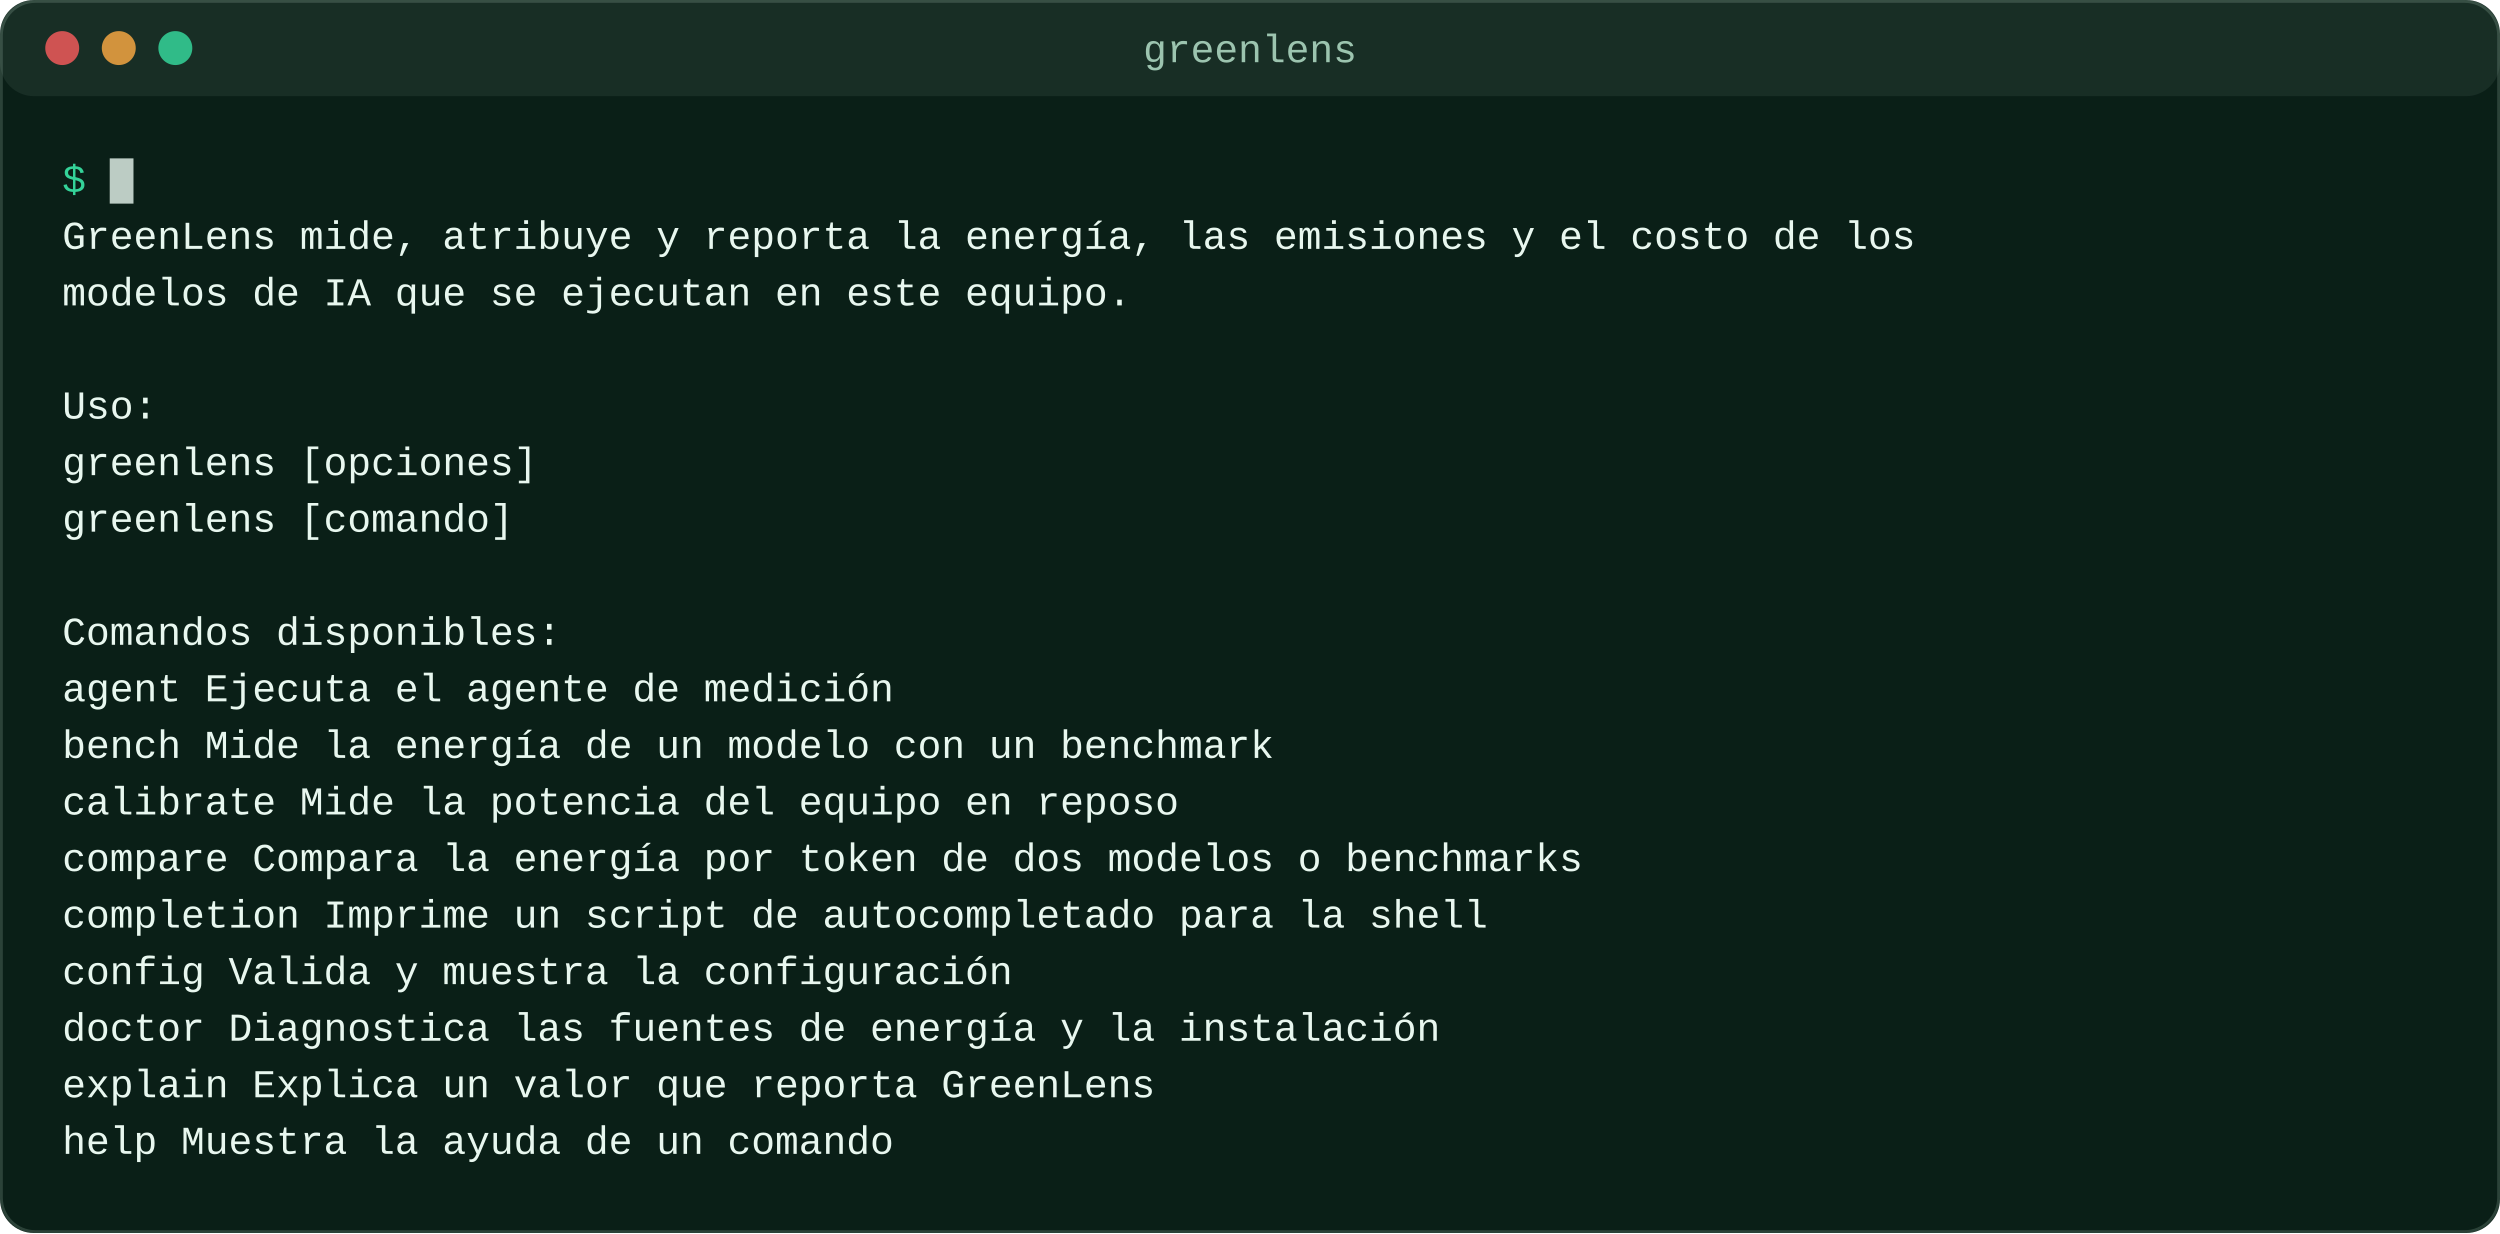
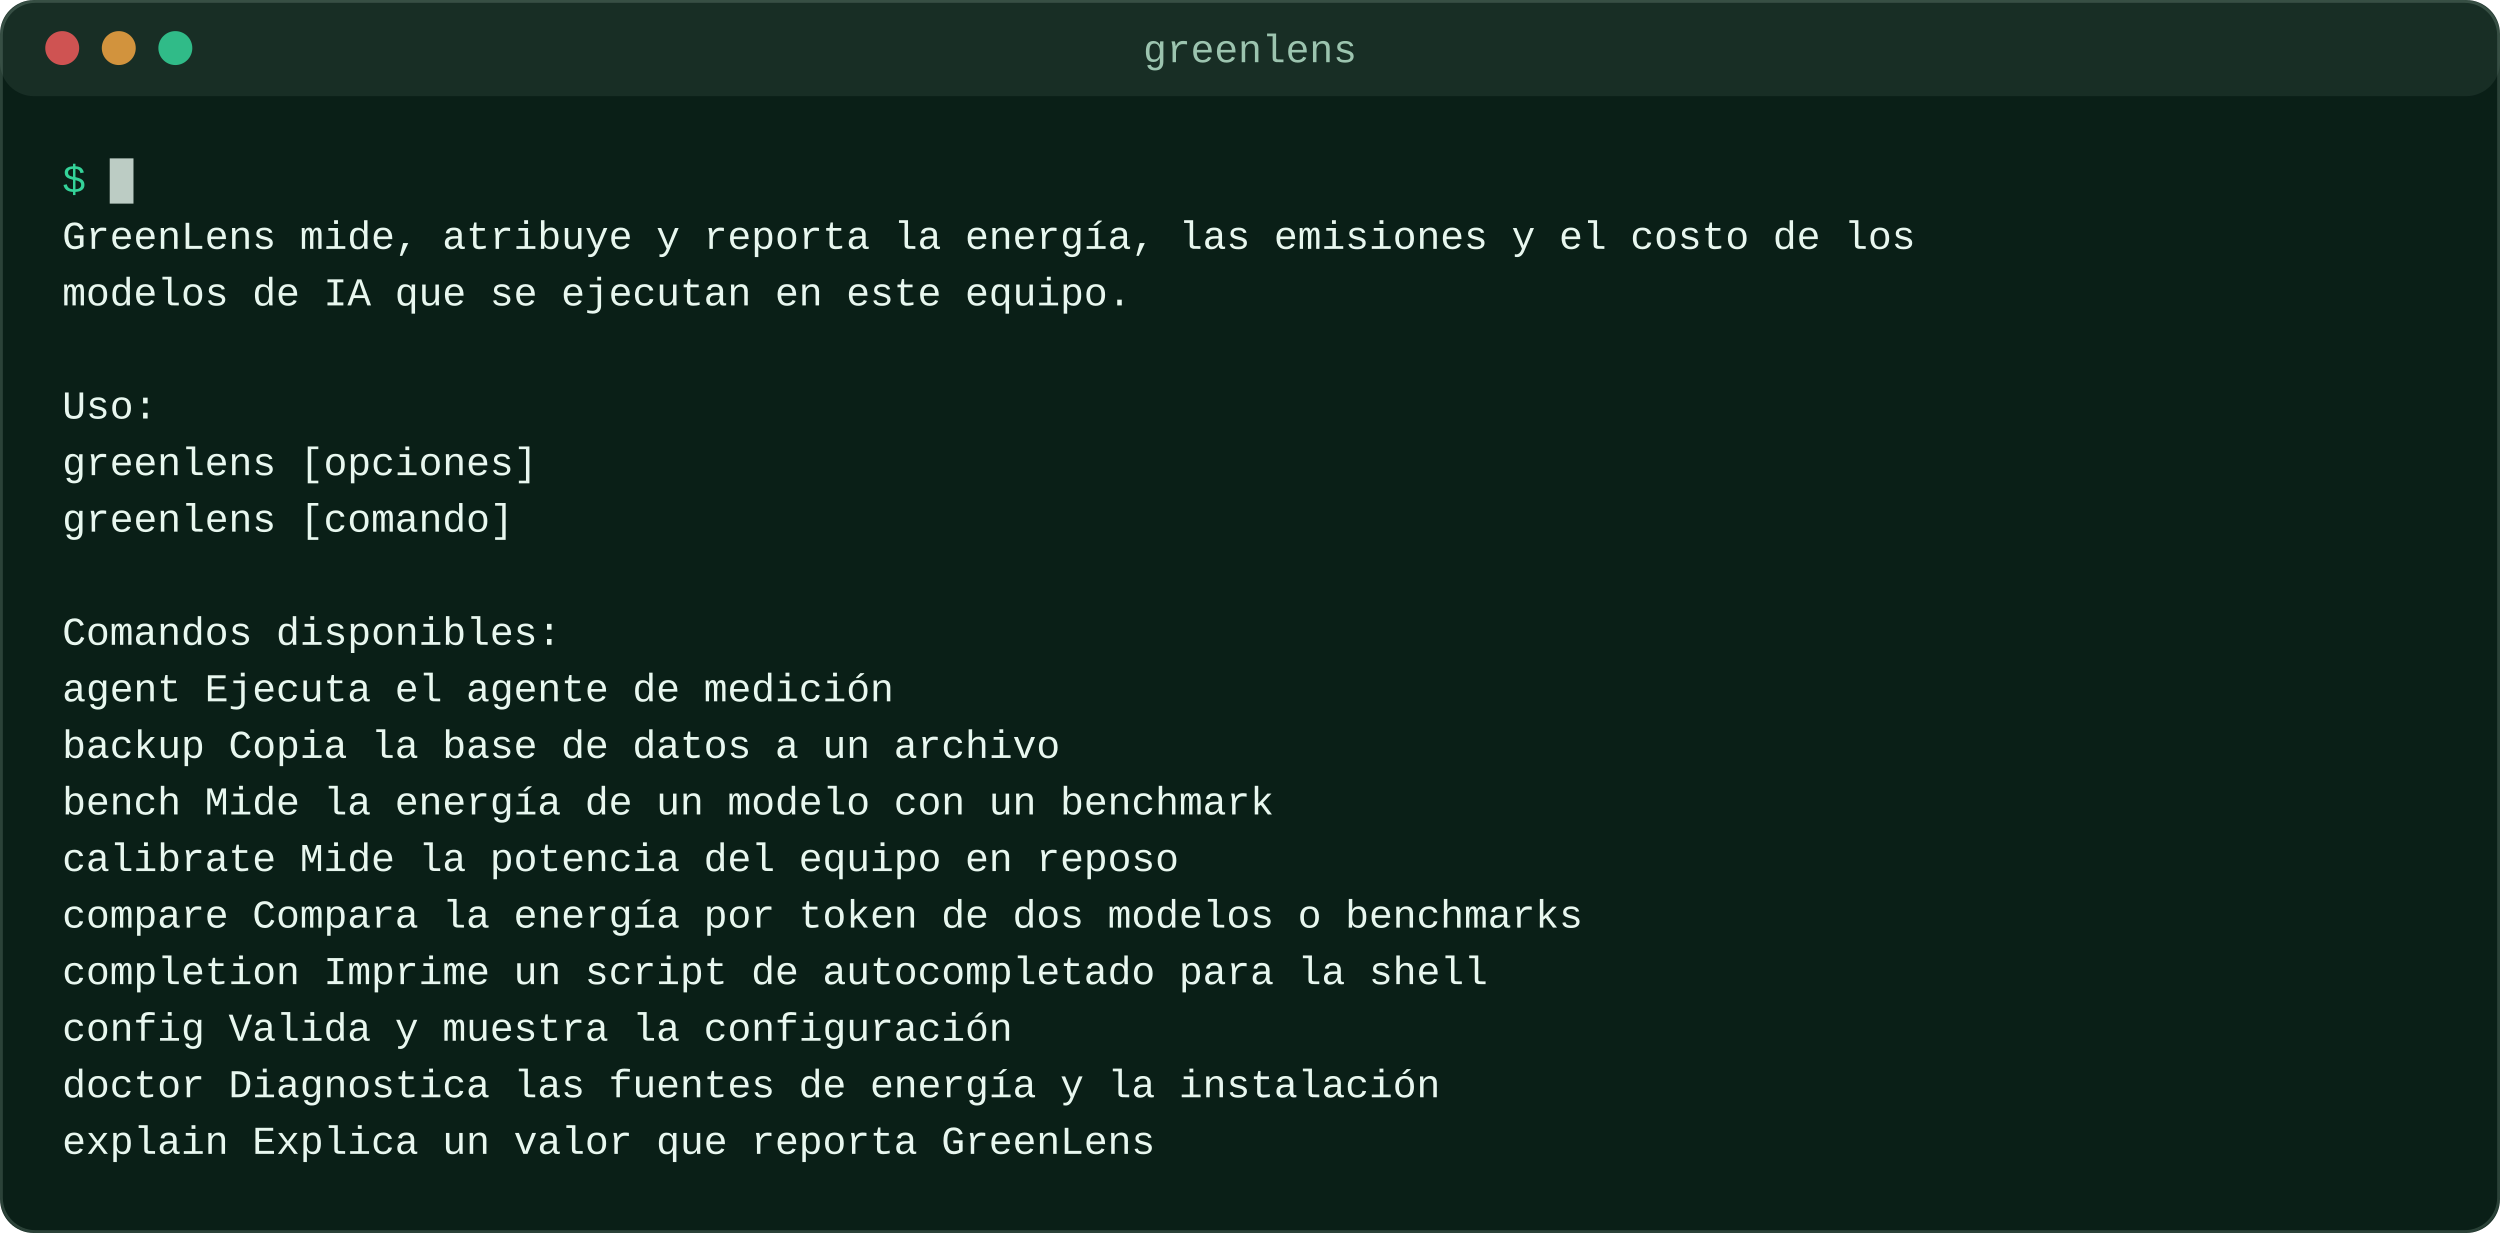
<svg xmlns="http://www.w3.org/2000/svg" viewBox="0 0 884 436" width="884" height="436" role="img" aria-label="Sesión de terminal con greenlens: ayuda, sugerencia de comando y error con causa y solución">
  <style>
text{font-family:"IBM Plex Mono","SFMono-Regular",Menlo,Consolas,"Liberation Mono",monospace;font-size:14px;white-space:pre}
.o{fill:#E8F7EF}.c{fill:#E8F7EF}.p{fill:#34D399}.e{fill:#F2A541}.m{fill:#9CC4AF}
@keyframes cur{0%,49%{opacity:1}50%,100%{opacity:0}}.cur{animation:cur 1s steps(1) infinite}
- @keyframes s0{0%,3.563%{opacity:0}3.569%,96.431%{opacity:1}100%{opacity:0}}.s0{animation:s0 16810ms linear infinite}
- @keyframes t0{0%,3.569%{transform:translateX(0);animation-timing-function:steps(16,end)}8.804%,11.475%{transform:translateX(134.4px);opacity:1}11.481%,100%{transform:translateX(134.4px);opacity:0}}.t0{animation:t0 16810ms linear infinite}
- @keyframes s1{0%,11.475%{opacity:0}11.481%,96.431%{opacity:1}100%{opacity:0}}.s1{animation:s1 16810ms linear infinite}
- @keyframes s2{0%,11.684%{opacity:0}11.689%,96.431%{opacity:1}100%{opacity:0}}.s2{animation:s2 16810ms linear infinite}
- @keyframes s4{0%,12.100%{opacity:0}12.106%,96.431%{opacity:1}100%{opacity:0}}.s4{animation:s4 16810ms linear infinite}
- @keyframes s5{0%,12.308%{opacity:0}12.314%,96.431%{opacity:1}100%{opacity:0}}.s5{animation:s5 16810ms linear infinite}
- @keyframes s6{0%,12.516%{opacity:0}12.522%,96.431%{opacity:1}100%{opacity:0}}.s6{animation:s6 16810ms linear infinite}
- @keyframes s8{0%,12.933%{opacity:0}12.939%,96.431%{opacity:1}100%{opacity:0}}.s8{animation:s8 16810ms linear infinite}
- @keyframes s9{0%,13.141%{opacity:0}13.147%,96.431%{opacity:1}100%{opacity:0}}.s9{animation:s9 16810ms linear infinite}
- @keyframes s10{0%,13.349%{opacity:0}13.355%,96.431%{opacity:1}100%{opacity:0}}.s10{animation:s10 16810ms linear infinite}
- @keyframes s11{0%,13.557%{opacity:0}13.563%,96.431%{opacity:1}100%{opacity:0}}.s11{animation:s11 16810ms linear infinite}
- @keyframes s12{0%,13.766%{opacity:0}13.772%,96.431%{opacity:1}100%{opacity:0}}.s12{animation:s12 16810ms linear infinite}
- @keyframes s13{0%,13.974%{opacity:0}13.980%,96.431%{opacity:1}100%{opacity:0}}.s13{animation:s13 16810ms linear infinite}
- @keyframes s14{0%,14.182%{opacity:0}14.188%,96.431%{opacity:1}100%{opacity:0}}.s14{animation:s14 16810ms linear infinite}
- @keyframes s15{0%,14.390%{opacity:0}14.396%,96.431%{opacity:1}100%{opacity:0}}.s15{animation:s15 16810ms linear infinite}
- @keyframes s16{0%,14.598%{opacity:0}14.604%,96.431%{opacity:1}100%{opacity:0}}.s16{animation:s16 16810ms linear infinite}
- @keyframes s17{0%,14.807%{opacity:0}14.813%,96.431%{opacity:1}100%{opacity:0}}.s17{animation:s17 16810ms linear infinite}
- @keyframes s18{0%,15.015%{opacity:0}15.021%,96.431%{opacity:1}100%{opacity:0}}.s18{animation:s18 16810ms linear infinite}
- @keyframes s19{0%,15.223%{opacity:0}15.229%,96.431%{opacity:1}100%{opacity:0}}.s19{animation:s19 16810ms linear infinite}
- @keyframes s20{0%,15.431%{opacity:0}15.437%,96.431%{opacity:1}100%{opacity:0}}.s20{animation:s20 16810ms linear infinite}
- @keyframes s21{0%,15.640%{opacity:0}15.645%,96.431%{opacity:1}100%{opacity:0}}.s21{animation:s21 16810ms linear infinite}
- @keyframes s22{0%,15.848%{opacity:0}15.854%,96.431%{opacity:1}100%{opacity:0}}.s22{animation:s22 16810ms linear infinite}
- @keyframes s23{0%,16.056%{opacity:0}16.062%,96.431%{opacity:1}100%{opacity:0}}.s23{animation:s23 16810ms linear infinite}
- @keyframes s24{0%,16.264%{opacity:0}16.270%,96.431%{opacity:1}100%{opacity:0}}.s24{animation:s24 16810ms linear infinite}
- @keyframes s25{0%,16.472%{opacity:0}16.478%,96.431%{opacity:1}100%{opacity:0}}.s25{animation:s25 16810ms linear infinite}
- @keyframes s27{0%,16.889%{opacity:0}16.895%,96.431%{opacity:1}100%{opacity:0}}.s27{animation:s27 16810ms linear infinite}
- @keyframes s28{0%,17.097%{opacity:0}17.103%,96.431%{opacity:1}100%{opacity:0}}.s28{animation:s28 16810ms linear infinite}
- @keyframes s29{0%,17.305%{opacity:0}17.311%,96.431%{opacity:1}100%{opacity:0}}.s29{animation:s29 16810ms linear infinite}
- @keyframes s30{0%,17.513%{opacity:0}17.519%,96.431%{opacity:1}100%{opacity:0}}.s30{animation:s30 16810ms linear infinite}
- @keyframes s31{0%,17.722%{opacity:0}17.728%,96.431%{opacity:1}100%{opacity:0}}.s31{animation:s31 16810ms linear infinite}
- @keyframes s32{0%,17.930%{opacity:0}17.936%,96.431%{opacity:1}100%{opacity:0}}.s32{animation:s32 16810ms linear infinite}
- @keyframes s33{0%,18.138%{opacity:0}18.144%,96.431%{opacity:1}100%{opacity:0}}.s33{animation:s33 16810ms linear infinite}
- @keyframes s34{0%,18.346%{opacity:0}18.352%,96.431%{opacity:1}100%{opacity:0}}.s34{animation:s34 16810ms linear infinite}
- @keyframes s35{0%,18.554%{opacity:0}18.560%,96.431%{opacity:1}100%{opacity:0}}.s35{animation:s35 16810ms linear infinite}
- @keyframes s36{0%,18.763%{opacity:0}18.769%,96.431%{opacity:1}100%{opacity:0}}.s36{animation:s36 16810ms linear infinite}
- @keyframes s37{0%,18.971%{opacity:0}18.977%,96.431%{opacity:1}100%{opacity:0}}.s37{animation:s37 16810ms linear infinite}
- @keyframes s38{0%,19.179%{opacity:0}19.185%,96.431%{opacity:1}100%{opacity:0}}.s38{animation:s38 16810ms linear infinite}
- @keyframes s39{0%,19.387%{opacity:0}19.393%,96.431%{opacity:1}100%{opacity:0}}.s39{animation:s39 16810ms linear infinite}
- @keyframes s40{0%,19.595%{opacity:0}19.601%,96.431%{opacity:1}100%{opacity:0}}.s40{animation:s40 16810ms linear infinite}
- @keyframes s42{0%,20.012%{opacity:0}20.018%,96.431%{opacity:1}100%{opacity:0}}.s42{animation:s42 16810ms linear infinite}
- @keyframes s44{0%,33.308%{opacity:0}33.314%,96.431%{opacity:1}100%{opacity:0}}.s44{animation:s44 16810ms linear infinite}
- @keyframes t44{0%,33.314%{transform:translateX(0);animation-timing-function:steps(16,end)}38.548%,41.220%{transform:translateX(134.4px);opacity:1}41.225%,100%{transform:translateX(134.4px);opacity:0}}.t44{animation:t44 16810ms linear infinite}
- @keyframes s45{0%,41.220%{opacity:0}41.225%,96.431%{opacity:1}100%{opacity:0}}.s45{animation:s45 16810ms linear infinite}
- @keyframes s46{0%,41.428%{opacity:0}41.434%,96.431%{opacity:1}100%{opacity:0}}.s46{animation:s46 16810ms linear infinite}
- @keyframes s47{0%,41.636%{opacity:0}41.642%,96.431%{opacity:1}100%{opacity:0}}.s47{animation:s47 16810ms linear infinite}
- @keyframes s49{0%,54.932%{opacity:0}54.938%,96.431%{opacity:1}100%{opacity:0}}.s49{animation:s49 16810ms linear infinite}
- @keyframes t49{0%,54.938%{transform:translateX(0);animation-timing-function:steps(24,end)}62.790%,65.461%{transform:translateX(201.6px);opacity:1}65.467%,100%{transform:translateX(201.6px);opacity:0}}.t49{animation:t49 16810ms linear infinite}
- @keyframes s50{0%,65.461%{opacity:0}65.467%,96.431%{opacity:1}100%{opacity:0}}.s50{animation:s50 16810ms linear infinite}
- @keyframes s51{0%,65.669%{opacity:0}65.675%,96.431%{opacity:1}100%{opacity:0}}.s51{animation:s51 16810ms linear infinite}
- @keyframes s52{0%,65.877%{opacity:0}65.883%,96.431%{opacity:1}100%{opacity:0}}.s52{animation:s52 16810ms linear infinite}
- @keyframes scroll{0%{transform:translateY(0)}14.307%{transform:translateY(-0.0px)}15.021%{transform:translateY(-20.0px)}15.229%{transform:translateY(-40.0px)}15.437%{transform:translateY(-60.0px)}15.645%{transform:translateY(-80.0px)}15.854%{transform:translateY(-100.0px)}16.062%{transform:translateY(-120.0px)}16.270%{transform:translateY(-140.0px)}16.478%{transform:translateY(-160.0px)}16.686%{transform:translateY(-180.0px)}16.895%{transform:translateY(-200.0px)}17.103%{transform:translateY(-220.0px)}17.311%{transform:translateY(-240.0px)}17.519%{transform:translateY(-260.0px)}17.728%{transform:translateY(-280.0px)}17.936%{transform:translateY(-300.0px)}18.144%{transform:translateY(-320.0px)}18.352%{transform:translateY(-340.0px)}18.560%{transform:translateY(-360.0px)}18.769%{transform:translateY(-380.0px)}18.977%{transform:translateY(-400.0px)}19.185%{transform:translateY(-420.0px)}19.393%{transform:translateY(-440.0px)}19.601%{transform:translateY(-460.0px)}19.810%{transform:translateY(-480.0px)}20.018%{transform:translateY(-500.0px)}20.226%{transform:translateY(-520.0px)}32.600%{transform:translateY(-520.0px)}33.314%{transform:translateY(-540.0px)}40.512%{transform:translateY(-540.0px)}41.225%{transform:translateY(-560.0px)}41.434%{transform:translateY(-580.0px)}41.642%{transform:translateY(-600.0px)}41.850%{transform:translateY(-620.0px)}54.224%{transform:translateY(-620.0px)}54.938%{transform:translateY(-640.0px)}64.753%{transform:translateY(-640.0px)}65.467%{transform:translateY(-660.0px)}65.675%{transform:translateY(-680.0px)}65.883%{transform:translateY(-700.0px)}66.092%{transform:translateY(-720.0px)}96.431%{transform:translateY(-720.0px)}100%{transform:translateY(-720.0px)}}.scroll{animation:scroll 16810ms linear infinite}
+ @keyframes s0{0%,3.549%{opacity:0}3.555%,96.445%{opacity:1}100%{opacity:0}}.s0{animation:s0 16880ms linear infinite}
+ @keyframes t0{0%,3.555%{transform:translateX(0);animation-timing-function:steps(16,end)}8.768%,11.428%{transform:translateX(134.4px);opacity:1}11.434%,100%{transform:translateX(134.4px);opacity:0}}.t0{animation:t0 16880ms linear infinite}
+ @keyframes s1{0%,11.428%{opacity:0}11.434%,96.445%{opacity:1}100%{opacity:0}}.s1{animation:s1 16880ms linear infinite}
+ @keyframes s2{0%,11.635%{opacity:0}11.641%,96.445%{opacity:1}100%{opacity:0}}.s2{animation:s2 16880ms linear infinite}
+ @keyframes s4{0%,12.050%{opacity:0}12.056%,96.445%{opacity:1}100%{opacity:0}}.s4{animation:s4 16880ms linear infinite}
+ @keyframes s5{0%,12.257%{opacity:0}12.263%,96.445%{opacity:1}100%{opacity:0}}.s5{animation:s5 16880ms linear infinite}
+ @keyframes s6{0%,12.464%{opacity:0}12.470%,96.445%{opacity:1}100%{opacity:0}}.s6{animation:s6 16880ms linear infinite}
+ @keyframes s8{0%,12.879%{opacity:0}12.885%,96.445%{opacity:1}100%{opacity:0}}.s8{animation:s8 16880ms linear infinite}
+ @keyframes s9{0%,13.086%{opacity:0}13.092%,96.445%{opacity:1}100%{opacity:0}}.s9{animation:s9 16880ms linear infinite}
+ @keyframes s10{0%,13.294%{opacity:0}13.300%,96.445%{opacity:1}100%{opacity:0}}.s10{animation:s10 16880ms linear infinite}
+ @keyframes s11{0%,13.501%{opacity:0}13.507%,96.445%{opacity:1}100%{opacity:0}}.s11{animation:s11 16880ms linear infinite}
+ @keyframes s12{0%,13.709%{opacity:0}13.714%,96.445%{opacity:1}100%{opacity:0}}.s12{animation:s12 16880ms linear infinite}
+ @keyframes s13{0%,13.916%{opacity:0}13.922%,96.445%{opacity:1}100%{opacity:0}}.s13{animation:s13 16880ms linear infinite}
+ @keyframes s14{0%,14.123%{opacity:0}14.129%,96.445%{opacity:1}100%{opacity:0}}.s14{animation:s14 16880ms linear infinite}
+ @keyframes s15{0%,14.331%{opacity:0}14.336%,96.445%{opacity:1}100%{opacity:0}}.s15{animation:s15 16880ms linear infinite}
+ @keyframes s16{0%,14.538%{opacity:0}14.544%,96.445%{opacity:1}100%{opacity:0}}.s16{animation:s16 16880ms linear infinite}
+ @keyframes s17{0%,14.745%{opacity:0}14.751%,96.445%{opacity:1}100%{opacity:0}}.s17{animation:s17 16880ms linear infinite}
+ @keyframes s18{0%,14.953%{opacity:0}14.959%,96.445%{opacity:1}100%{opacity:0}}.s18{animation:s18 16880ms linear infinite}
+ @keyframes s19{0%,15.160%{opacity:0}15.166%,96.445%{opacity:1}100%{opacity:0}}.s19{animation:s19 16880ms linear infinite}
+ @keyframes s20{0%,15.367%{opacity:0}15.373%,96.445%{opacity:1}100%{opacity:0}}.s20{animation:s20 16880ms linear infinite}
+ @keyframes s21{0%,15.575%{opacity:0}15.581%,96.445%{opacity:1}100%{opacity:0}}.s21{animation:s21 16880ms linear infinite}
+ @keyframes s22{0%,15.782%{opacity:0}15.788%,96.445%{opacity:1}100%{opacity:0}}.s22{animation:s22 16880ms linear infinite}
+ @keyframes s23{0%,15.989%{opacity:0}15.995%,96.445%{opacity:1}100%{opacity:0}}.s23{animation:s23 16880ms linear infinite}
+ @keyframes s24{0%,16.197%{opacity:0}16.203%,96.445%{opacity:1}100%{opacity:0}}.s24{animation:s24 16880ms linear infinite}
+ @keyframes s25{0%,16.404%{opacity:0}16.410%,96.445%{opacity:1}100%{opacity:0}}.s25{animation:s25 16880ms linear infinite}
+ @keyframes s26{0%,16.611%{opacity:0}16.617%,96.445%{opacity:1}100%{opacity:0}}.s26{animation:s26 16880ms linear infinite}
+ @keyframes s27{0%,16.819%{opacity:0}16.825%,96.445%{opacity:1}100%{opacity:0}}.s27{animation:s27 16880ms linear infinite}
+ @keyframes s29{0%,17.233%{opacity:0}17.239%,96.445%{opacity:1}100%{opacity:0}}.s29{animation:s29 16880ms linear infinite}
+ @keyframes s30{0%,17.441%{opacity:0}17.447%,96.445%{opacity:1}100%{opacity:0}}.s30{animation:s30 16880ms linear infinite}
+ @keyframes s31{0%,17.648%{opacity:0}17.654%,96.445%{opacity:1}100%{opacity:0}}.s31{animation:s31 16880ms linear infinite}
+ @keyframes s32{0%,17.855%{opacity:0}17.861%,96.445%{opacity:1}100%{opacity:0}}.s32{animation:s32 16880ms linear infinite}
+ @keyframes s33{0%,18.063%{opacity:0}18.069%,96.445%{opacity:1}100%{opacity:0}}.s33{animation:s33 16880ms linear infinite}
+ @keyframes s34{0%,18.270%{opacity:0}18.276%,96.445%{opacity:1}100%{opacity:0}}.s34{animation:s34 16880ms linear infinite}
+ @keyframes s35{0%,18.477%{opacity:0}18.483%,96.445%{opacity:1}100%{opacity:0}}.s35{animation:s35 16880ms linear infinite}
+ @keyframes s36{0%,18.685%{opacity:0}18.691%,96.445%{opacity:1}100%{opacity:0}}.s36{animation:s36 16880ms linear infinite}
+ @keyframes s37{0%,18.892%{opacity:0}18.898%,96.445%{opacity:1}100%{opacity:0}}.s37{animation:s37 16880ms linear infinite}
+ @keyframes s38{0%,19.100%{opacity:0}19.105%,96.445%{opacity:1}100%{opacity:0}}.s38{animation:s38 16880ms linear infinite}
+ @keyframes s39{0%,19.307%{opacity:0}19.313%,96.445%{opacity:1}100%{opacity:0}}.s39{animation:s39 16880ms linear infinite}
+ @keyframes s40{0%,19.514%{opacity:0}19.520%,96.445%{opacity:1}100%{opacity:0}}.s40{animation:s40 16880ms linear infinite}
+ @keyframes s41{0%,19.722%{opacity:0}19.727%,96.445%{opacity:1}100%{opacity:0}}.s41{animation:s41 16880ms linear infinite}
+ @keyframes s42{0%,19.929%{opacity:0}19.935%,96.445%{opacity:1}100%{opacity:0}}.s42{animation:s42 16880ms linear infinite}
+ @keyframes s44{0%,20.344%{opacity:0}20.350%,96.445%{opacity:1}100%{opacity:0}}.s44{animation:s44 16880ms linear infinite}
+ @keyframes s46{0%,33.584%{opacity:0}33.590%,96.445%{opacity:1}100%{opacity:0}}.s46{animation:s46 16880ms linear infinite}
+ @keyframes t46{0%,33.590%{transform:translateX(0);animation-timing-function:steps(16,end)}38.803%,41.463%{transform:translateX(134.4px);opacity:1}41.469%,100%{transform:translateX(134.4px);opacity:0}}.t46{animation:t46 16880ms linear infinite}
+ @keyframes s47{0%,41.463%{opacity:0}41.469%,96.445%{opacity:1}100%{opacity:0}}.s47{animation:s47 16880ms linear infinite}
+ @keyframes s48{0%,41.671%{opacity:0}41.677%,96.445%{opacity:1}100%{opacity:0}}.s48{animation:s48 16880ms linear infinite}
+ @keyframes s49{0%,41.878%{opacity:0}41.884%,96.445%{opacity:1}100%{opacity:0}}.s49{animation:s49 16880ms linear infinite}
+ @keyframes s51{0%,55.118%{opacity:0}55.124%,96.445%{opacity:1}100%{opacity:0}}.s51{animation:s51 16880ms linear infinite}
+ @keyframes t51{0%,55.124%{transform:translateX(0);animation-timing-function:steps(24,end)}62.944%,65.604%{transform:translateX(201.6px);opacity:1}65.610%,100%{transform:translateX(201.6px);opacity:0}}.t51{animation:t51 16880ms linear infinite}
+ @keyframes s52{0%,65.604%{opacity:0}65.610%,96.445%{opacity:1}100%{opacity:0}}.s52{animation:s52 16880ms linear infinite}
+ @keyframes s53{0%,65.812%{opacity:0}65.818%,96.445%{opacity:1}100%{opacity:0}}.s53{animation:s53 16880ms linear infinite}
+ @keyframes s54{0%,66.019%{opacity:0}66.025%,96.445%{opacity:1}100%{opacity:0}}.s54{animation:s54 16880ms linear infinite}
+ @keyframes scroll{0%{transform:translateY(0)}14.248%{transform:translateY(-0.0px)}14.959%{transform:translateY(-20.0px)}15.166%{transform:translateY(-40.0px)}15.373%{transform:translateY(-60.0px)}15.581%{transform:translateY(-80.0px)}15.788%{transform:translateY(-100.0px)}15.995%{transform:translateY(-120.0px)}16.203%{transform:translateY(-140.0px)}16.410%{transform:translateY(-160.0px)}16.617%{transform:translateY(-180.0px)}16.825%{transform:translateY(-200.0px)}17.032%{transform:translateY(-220.0px)}17.239%{transform:translateY(-240.0px)}17.447%{transform:translateY(-260.0px)}17.654%{transform:translateY(-280.0px)}17.861%{transform:translateY(-300.0px)}18.069%{transform:translateY(-320.0px)}18.276%{transform:translateY(-340.0px)}18.483%{transform:translateY(-360.0px)}18.691%{transform:translateY(-380.0px)}18.898%{transform:translateY(-400.0px)}19.105%{transform:translateY(-420.0px)}19.313%{transform:translateY(-440.0px)}19.520%{transform:translateY(-460.0px)}19.727%{transform:translateY(-480.0px)}19.935%{transform:translateY(-500.0px)}20.142%{transform:translateY(-520.0px)}20.350%{transform:translateY(-540.0px)}20.557%{transform:translateY(-560.0px)}32.879%{transform:translateY(-560.0px)}33.590%{transform:translateY(-580.0px)}40.758%{transform:translateY(-580.0px)}41.469%{transform:translateY(-600.0px)}41.677%{transform:translateY(-620.0px)}41.884%{transform:translateY(-640.0px)}42.091%{transform:translateY(-660.0px)}54.414%{transform:translateY(-660.0px)}55.124%{transform:translateY(-680.0px)}64.899%{transform:translateY(-680.0px)}65.610%{transform:translateY(-700.0px)}65.818%{transform:translateY(-720.0px)}66.025%{transform:translateY(-740.0px)}66.232%{transform:translateY(-760.0px)}96.445%{transform:translateY(-760.0px)}100%{transform:translateY(-760.0px)}}.scroll{animation:scroll 16880ms linear infinite}
@media (prefers-reduced-motion:reduce){*{animation:none!important}}
</style>
  <rect width="884" height="436" rx="12" fill="#0A1F17" />
  <rect x=".5" y=".5" width="883" height="435" rx="12" fill="none" stroke="#DCFFEC" stroke-opacity=".16" />
  <rect width="884" height="34" rx="12" fill="#D6FFEA" fill-opacity=".07" />
  <circle cx="22" cy="17" r="6" fill="#EF5A5A" fill-opacity=".85" />
  <circle cx="42" cy="17" r="6" fill="#F2A541" fill-opacity=".85" />
  <circle cx="62" cy="17" r="6" fill="#34D399" fill-opacity=".85" />
  <text x="442.0" y="22" text-anchor="middle" class="m">greenlens</text>
  <clipPath id="screen">
    <rect x="0" y="48.0" width="884" height="368.0" />
  </clipPath>
  <g clip-path="url(#screen)">
    <g class="scroll">
      <g class="s0">
        <text x="22.0" y="68.0" class="p">$</text>
        <text x="38.8" y="68.0" class="c" textLength="134.4" lengthAdjust="spacingAndGlyphs">greenlens --help</text>
        <g class="t0">
          <rect x="38.8" y="54.0" width="151.2" height="20.0" fill="#0A1F17" />
          <rect class="cur" x="38.8" y="56.0" width="8.4" height="16.0" fill="#E8F7EF" fill-opacity=".8" />
        </g>
      </g>
      <text x="22.0" y="88.0" class="o s1" textLength="655.2" lengthAdjust="spacingAndGlyphs">GreenLens mide, atribuye y reporta la energía, las emisiones y el costo de los</text>
      <text x="22.0" y="108.0" class="o s2" textLength="378.0" lengthAdjust="spacingAndGlyphs">modelos de IA que se ejecutan en este equipo.</text>
      <text x="22.0" y="148.0" class="o s4" textLength="33.6" lengthAdjust="spacingAndGlyphs">Uso:</text>
      <text x="22.0" y="168.0" class="o s5" textLength="184.8" lengthAdjust="spacingAndGlyphs">  greenlens [opciones]</text>
      <text x="22.0" y="188.0" class="o s6" textLength="176.4" lengthAdjust="spacingAndGlyphs">  greenlens [comando]</text>
      <text x="22.0" y="228.0" class="o s8" textLength="176.4" lengthAdjust="spacingAndGlyphs">Comandos disponibles:</text>
      <text x="22.0" y="248.0" class="o s9" textLength="411.6" lengthAdjust="spacingAndGlyphs">  agent             Ejecuta el agente de medición</text>
-       <text x="22.0" y="268.0" class="o s10" textLength="546.0" lengthAdjust="spacingAndGlyphs">  bench             Mide la energía de un modelo con un benchmark</text>
-       <text x="22.0" y="288.0" class="o s11" textLength="478.8" lengthAdjust="spacingAndGlyphs">  calibrate         Mide la potencia del equipo en reposo</text>
-       <text x="22.0" y="308.0" class="o s12" textLength="638.4" lengthAdjust="spacingAndGlyphs">  compare           Compara la energía por token de dos modelos o benchmarks</text>
-       <text x="22.0" y="328.0" class="o s13" textLength="579.6" lengthAdjust="spacingAndGlyphs">  completion        Imprime un script de autocompletado para la shell</text>
-       <text x="22.0" y="348.0" class="o s14" textLength="445.2" lengthAdjust="spacingAndGlyphs">  config            Valida y muestra la configuración</text>
-       <text x="22.0" y="368.0" class="o s15" textLength="596.4" lengthAdjust="spacingAndGlyphs">  doctor            Diagnostica las fuentes de energía y la instalación</text>
-       <text x="22.0" y="388.0" class="o s16" textLength="487.2" lengthAdjust="spacingAndGlyphs">  explain           Explica un valor que reporta GreenLens</text>
-       <text x="22.0" y="408.0" class="o s17" textLength="420.0" lengthAdjust="spacingAndGlyphs">  help              Muestra la ayuda de un comando</text>
-       <text x="22.0" y="428.0" class="o s18" textLength="537.6" lengthAdjust="spacingAndGlyphs">  license           Muestra la licencia y los avisos de terceros</text>
-       <text x="22.0" y="448.0" class="o s19" textLength="655.2" lengthAdjust="spacingAndGlyphs">  measure           Mide la energía de un comando, proceso o unidad de systemd</text>
-       <text x="22.0" y="468.0" class="o s20" textLength="546.0" lengthAdjust="spacingAndGlyphs">  proxy             Muestra el estado del proxy que cuenta tokens</text>
-       <text x="22.0" y="488.0" class="o s21" textLength="655.2" lengthAdjust="spacingAndGlyphs">  report            Reporta la energía, las emisiones y el costo de un periodo</text>
-       <text x="22.0" y="508.0" class="o s22" textLength="630.0" lengthAdjust="spacingAndGlyphs">  setup-permissions Permite al agente leer los sensores de energía sin root</text>
-       <text x="22.0" y="528.0" class="o s23" textLength="630.0" lengthAdjust="spacingAndGlyphs">  status            Muestra la potencia y el estado del agente en ejecución</text>
-       <text x="22.0" y="548.0" class="o s24" textLength="621.6" lengthAdjust="spacingAndGlyphs">  top               Muestra en vivo la potencia del nodo y de sus backends</text>
-       <text x="22.0" y="568.0" class="o s25" textLength="588.0" lengthAdjust="spacingAndGlyphs">  version           Muestra la versión y la información de compilación</text>
-       <text x="22.0" y="608.0" class="o s27" textLength="75.6" lengthAdjust="spacingAndGlyphs">Opciones:</text>
-       <text x="22.0" y="628.0" class="o s28" textLength="529.2" lengthAdjust="spacingAndGlyphs">      --config Archivo   Archivo de configuración. Por defecto,</text>
-       <text x="22.0" y="648.0" class="o s29" textLength="646.8" lengthAdjust="spacingAndGlyphs">                         /etc/greenlens/greenlens.yaml y luego el del usuario</text>
-       <text x="22.0" y="668.0" class="o s30" textLength="453.6" lengthAdjust="spacingAndGlyphs">  -h, --help             Muestra la ayuda de greenlens</text>
-       <text x="22.0" y="688.0" class="o s31" textLength="588.0" lengthAdjust="spacingAndGlyphs">      --lang idioma      Idioma de los mensajes (idioma: en o es). Por</text>
-       <text x="22.0" y="708.0" class="o s32" textLength="403.2" lengthAdjust="spacingAndGlyphs">                         defecto, el del sistema</text>
-       <text x="22.0" y="728.0" class="o s33" textLength="646.8" lengthAdjust="spacingAndGlyphs">      --no-color         No colorea la salida; NO_COLOR tiene el mismo efecto</text>
-       <text x="22.0" y="748.0" class="o s34" textLength="596.4" lengthAdjust="spacingAndGlyphs">  -o, --output formato   Formato de salida (formato: table, json, csv o</text>
-       <text x="22.0" y="768.0" class="o s35" textLength="403.2" lengthAdjust="spacingAndGlyphs">                         yaml) (default "table")</text>
-       <text x="22.0" y="788.0" class="o s36" textLength="638.4" lengthAdjust="spacingAndGlyphs">  -q, --quiet            Muestra solo el resultado, sin progreso ni consejos</text>
-       <text x="22.0" y="808.0" class="o s37" textLength="596.4" lengthAdjust="spacingAndGlyphs">      --raw              Muestra los valores en unidades base (J, W, g)</text>
-       <text x="22.0" y="828.0" class="o s38" textLength="394.8" lengthAdjust="spacingAndGlyphs">                         con precisión completa</text>
-       <text x="22.0" y="848.0" class="o s39" textLength="596.4" lengthAdjust="spacingAndGlyphs">  -v, --verbose          Muestra detalles de cada paso, como errores al</text>
-       <text x="22.0" y="868.0" class="o s40" textLength="319.2" lengthAdjust="spacingAndGlyphs">                         leer sensores</text>
-       <text x="22.0" y="908.0" class="o s42" textLength="638.4" lengthAdjust="spacingAndGlyphs">Ejecuta 'greenlens [comando] --help' para ver más información de un comando.</text>
-       <g class="s44">
-         <text x="22.0" y="948.0" class="p">$</text>
-         <text x="38.8" y="948.0" class="c" textLength="134.4" lengthAdjust="spacingAndGlyphs">greenlens verson</text>
-         <g class="t44">
-           <rect x="38.8" y="934.0" width="151.2" height="20.0" fill="#0A1F17" />
-           <rect class="cur" x="38.8" y="936.0" width="8.4" height="16.0" fill="#E8F7EF" fill-opacity=".8" />
+       <text x="22.0" y="268.0" class="o s10" textLength="462.0" lengthAdjust="spacingAndGlyphs">  backup            Copia la base de datos a un archivo</text>
+       <text x="22.0" y="288.0" class="o s11" textLength="546.0" lengthAdjust="spacingAndGlyphs">  bench             Mide la energía de un modelo con un benchmark</text>
+       <text x="22.0" y="308.0" class="o s12" textLength="478.8" lengthAdjust="spacingAndGlyphs">  calibrate         Mide la potencia del equipo en reposo</text>
+       <text x="22.0" y="328.0" class="o s13" textLength="638.4" lengthAdjust="spacingAndGlyphs">  compare           Compara la energía por token de dos modelos o benchmarks</text>
+       <text x="22.0" y="348.0" class="o s14" textLength="579.6" lengthAdjust="spacingAndGlyphs">  completion        Imprime un script de autocompletado para la shell</text>
+       <text x="22.0" y="368.0" class="o s15" textLength="445.2" lengthAdjust="spacingAndGlyphs">  config            Valida y muestra la configuración</text>
+       <text x="22.0" y="388.0" class="o s16" textLength="596.4" lengthAdjust="spacingAndGlyphs">  doctor            Diagnostica las fuentes de energía y la instalación</text>
+       <text x="22.0" y="408.0" class="o s17" textLength="487.2" lengthAdjust="spacingAndGlyphs">  explain           Explica un valor que reporta GreenLens</text>
+       <text x="22.0" y="428.0" class="o s18" textLength="420.0" lengthAdjust="spacingAndGlyphs">  help              Muestra la ayuda de un comando</text>
+       <text x="22.0" y="448.0" class="o s19" textLength="537.6" lengthAdjust="spacingAndGlyphs">  license           Muestra la licencia y los avisos de terceros</text>
+       <text x="22.0" y="468.0" class="o s20" textLength="655.2" lengthAdjust="spacingAndGlyphs">  measure           Mide la energía de un comando, proceso o unidad de systemd</text>
+       <text x="22.0" y="488.0" class="o s21" textLength="546.0" lengthAdjust="spacingAndGlyphs">  proxy             Muestra el estado del proxy que cuenta tokens</text>
+       <text x="22.0" y="508.0" class="o s22" textLength="655.2" lengthAdjust="spacingAndGlyphs">  report            Reporta la energía, las emisiones y el costo de un periodo</text>
+       <text x="22.0" y="528.0" class="o s23" textLength="520.8" lengthAdjust="spacingAndGlyphs">  restore           Reemplaza la base de datos con un respaldo</text>
+       <text x="22.0" y="548.0" class="o s24" textLength="630.0" lengthAdjust="spacingAndGlyphs">  setup-permissions Permite al agente leer los sensores de energía sin root</text>
+       <text x="22.0" y="568.0" class="o s25" textLength="630.0" lengthAdjust="spacingAndGlyphs">  status            Muestra la potencia y el estado del agente en ejecución</text>
+       <text x="22.0" y="588.0" class="o s26" textLength="621.6" lengthAdjust="spacingAndGlyphs">  top               Muestra en vivo la potencia del nodo y de sus backends</text>
+       <text x="22.0" y="608.0" class="o s27" textLength="588.0" lengthAdjust="spacingAndGlyphs">  version           Muestra la versión y la información de compilación</text>
+       <text x="22.0" y="648.0" class="o s29" textLength="75.6" lengthAdjust="spacingAndGlyphs">Opciones:</text>
+       <text x="22.0" y="668.0" class="o s30" textLength="529.2" lengthAdjust="spacingAndGlyphs">      --config Archivo   Archivo de configuración. Por defecto,</text>
+       <text x="22.0" y="688.0" class="o s31" textLength="646.8" lengthAdjust="spacingAndGlyphs">                         /etc/greenlens/greenlens.yaml y luego el del usuario</text>
+       <text x="22.0" y="708.0" class="o s32" textLength="453.6" lengthAdjust="spacingAndGlyphs">  -h, --help             Muestra la ayuda de greenlens</text>
+       <text x="22.0" y="728.0" class="o s33" textLength="588.0" lengthAdjust="spacingAndGlyphs">      --lang idioma      Idioma de los mensajes (idioma: en o es). Por</text>
+       <text x="22.0" y="748.0" class="o s34" textLength="403.2" lengthAdjust="spacingAndGlyphs">                         defecto, el del sistema</text>
+       <text x="22.0" y="768.0" class="o s35" textLength="646.8" lengthAdjust="spacingAndGlyphs">      --no-color         No colorea la salida; NO_COLOR tiene el mismo efecto</text>
+       <text x="22.0" y="788.0" class="o s36" textLength="596.4" lengthAdjust="spacingAndGlyphs">  -o, --output formato   Formato de salida (formato: table, json, csv o</text>
+       <text x="22.0" y="808.0" class="o s37" textLength="403.2" lengthAdjust="spacingAndGlyphs">                         yaml) (default "table")</text>
+       <text x="22.0" y="828.0" class="o s38" textLength="638.4" lengthAdjust="spacingAndGlyphs">  -q, --quiet            Muestra solo el resultado, sin progreso ni consejos</text>
+       <text x="22.0" y="848.0" class="o s39" textLength="596.4" lengthAdjust="spacingAndGlyphs">      --raw              Muestra los valores en unidades base (J, W, g)</text>
+       <text x="22.0" y="868.0" class="o s40" textLength="394.8" lengthAdjust="spacingAndGlyphs">                         con precisión completa</text>
+       <text x="22.0" y="888.0" class="o s41" textLength="596.4" lengthAdjust="spacingAndGlyphs">  -v, --verbose          Muestra detalles de cada paso, como errores al</text>
+       <text x="22.0" y="908.0" class="o s42" textLength="319.2" lengthAdjust="spacingAndGlyphs">                         leer sensores</text>
+       <text x="22.0" y="948.0" class="o s44" textLength="638.4" lengthAdjust="spacingAndGlyphs">Ejecuta 'greenlens [comando] --help' para ver más información de un comando.</text>
+       <g class="s46">
+         <text x="22.0" y="988.0" class="p">$</text>
+         <text x="38.8" y="988.0" class="c" textLength="134.4" lengthAdjust="spacingAndGlyphs">greenlens verson</text>
+         <g class="t46">
+           <rect x="38.8" y="974.0" width="151.2" height="20.0" fill="#0A1F17" />
+           <rect class="cur" x="38.8" y="976.0" width="8.4" height="16.0" fill="#E8F7EF" fill-opacity=".8" />
        </g>
      </g>
-       <text x="22.0" y="968.0" class="e s45" textLength="352.8" lengthAdjust="spacingAndGlyphs">error GL0002: comando desconocido 'verson'</text>
-       <text x="22.0" y="988.0" class="m s46" textLength="436.8" lengthAdjust="spacingAndGlyphs">  causa:    'verson' no es un comando de 'greenlens'</text>
-       <text x="22.0" y="1008.0" class="m s47" textLength="831.6" lengthAdjust="spacingAndGlyphs">  solución: ¿quisiste decir 'version'? Ejecuta 'greenlens --help' para ver los comandos disponibles</text>
-       <g class="s49">
-         <text x="22.0" y="1048.0" class="p">$</text>
-         <text x="38.8" y="1048.0" class="c" textLength="201.6" lengthAdjust="spacingAndGlyphs">greenlens version --nope</text>
-         <g class="t49">
-           <rect x="38.8" y="1034.0" width="218.4" height="20.0" fill="#0A1F17" />
-           <rect class="cur" x="38.8" y="1036.0" width="8.4" height="16.0" fill="#E8F7EF" fill-opacity=".8" />
+       <text x="22.0" y="1008.0" class="e s47" textLength="352.8" lengthAdjust="spacingAndGlyphs">error GL0002: comando desconocido 'verson'</text>
+       <text x="22.0" y="1028.0" class="m s48" textLength="436.8" lengthAdjust="spacingAndGlyphs">  causa:    'verson' no es un comando de 'greenlens'</text>
+       <text x="22.0" y="1048.0" class="m s49" textLength="831.6" lengthAdjust="spacingAndGlyphs">  solución: ¿quisiste decir 'version'? Ejecuta 'greenlens --help' para ver los comandos disponibles</text>
+       <g class="s51">
+         <text x="22.0" y="1088.0" class="p">$</text>
+         <text x="38.8" y="1088.0" class="c" textLength="201.6" lengthAdjust="spacingAndGlyphs">greenlens version --nope</text>
+         <g class="t51">
+           <rect x="38.8" y="1074.0" width="218.4" height="20.0" fill="#0A1F17" />
+           <rect class="cur" x="38.8" y="1076.0" width="8.4" height="16.0" fill="#E8F7EF" fill-opacity=".8" />
        </g>
      </g>
-       <text x="22.0" y="1068.0" class="e s50" textLength="344.4" lengthAdjust="spacingAndGlyphs">error GL0003: opción desconocida '--nope'</text>
-       <text x="22.0" y="1088.0" class="m s51" textLength="504.0" lengthAdjust="spacingAndGlyphs">  causa:    'greenlens version' no acepta la opción '--nope'</text>
-       <text x="22.0" y="1108.0" class="m s52" textLength="655.2" lengthAdjust="spacingAndGlyphs">  solución: ejecuta 'greenlens version --help' para ver las opciones aceptadas</text>
+       <text x="22.0" y="1108.0" class="e s52" textLength="344.4" lengthAdjust="spacingAndGlyphs">error GL0003: opción desconocida '--nope'</text>
+       <text x="22.0" y="1128.0" class="m s53" textLength="504.0" lengthAdjust="spacingAndGlyphs">  causa:    'greenlens version' no acepta la opción '--nope'</text>
+       <text x="22.0" y="1148.0" class="m s54" textLength="655.2" lengthAdjust="spacingAndGlyphs">  solución: ejecuta 'greenlens version --help' para ver las opciones aceptadas</text>
    </g>
  </g>
</svg>
